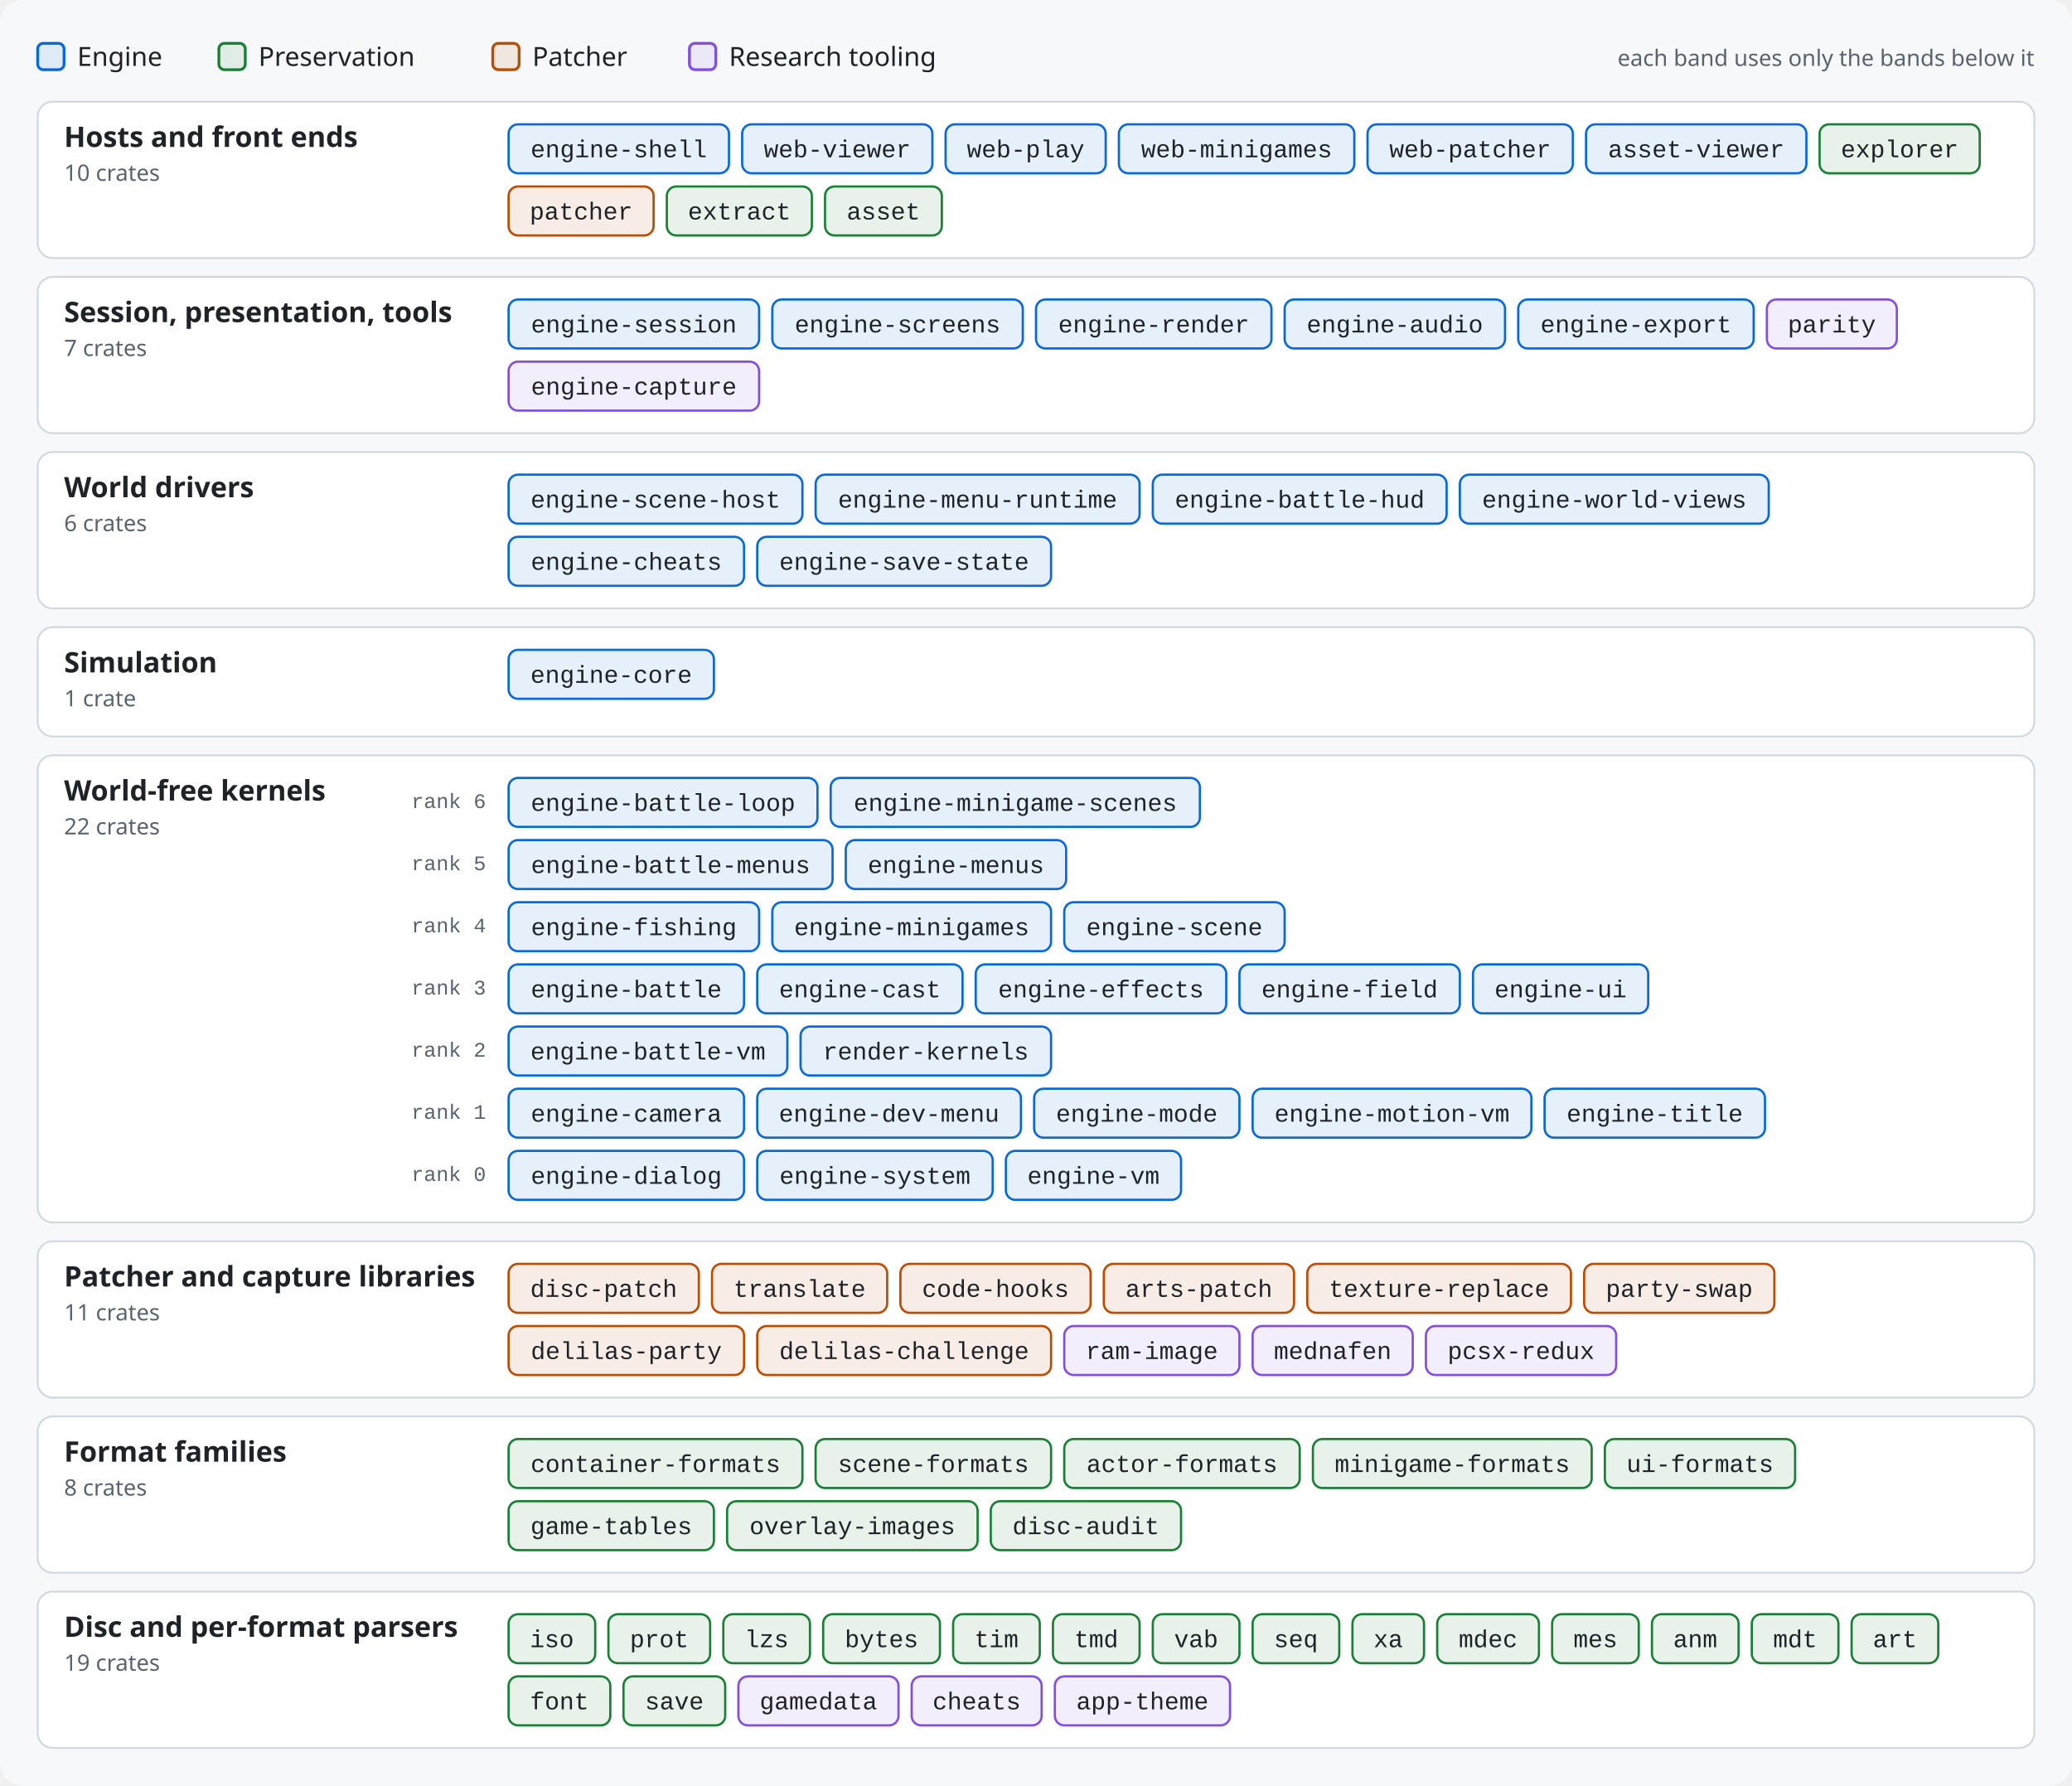
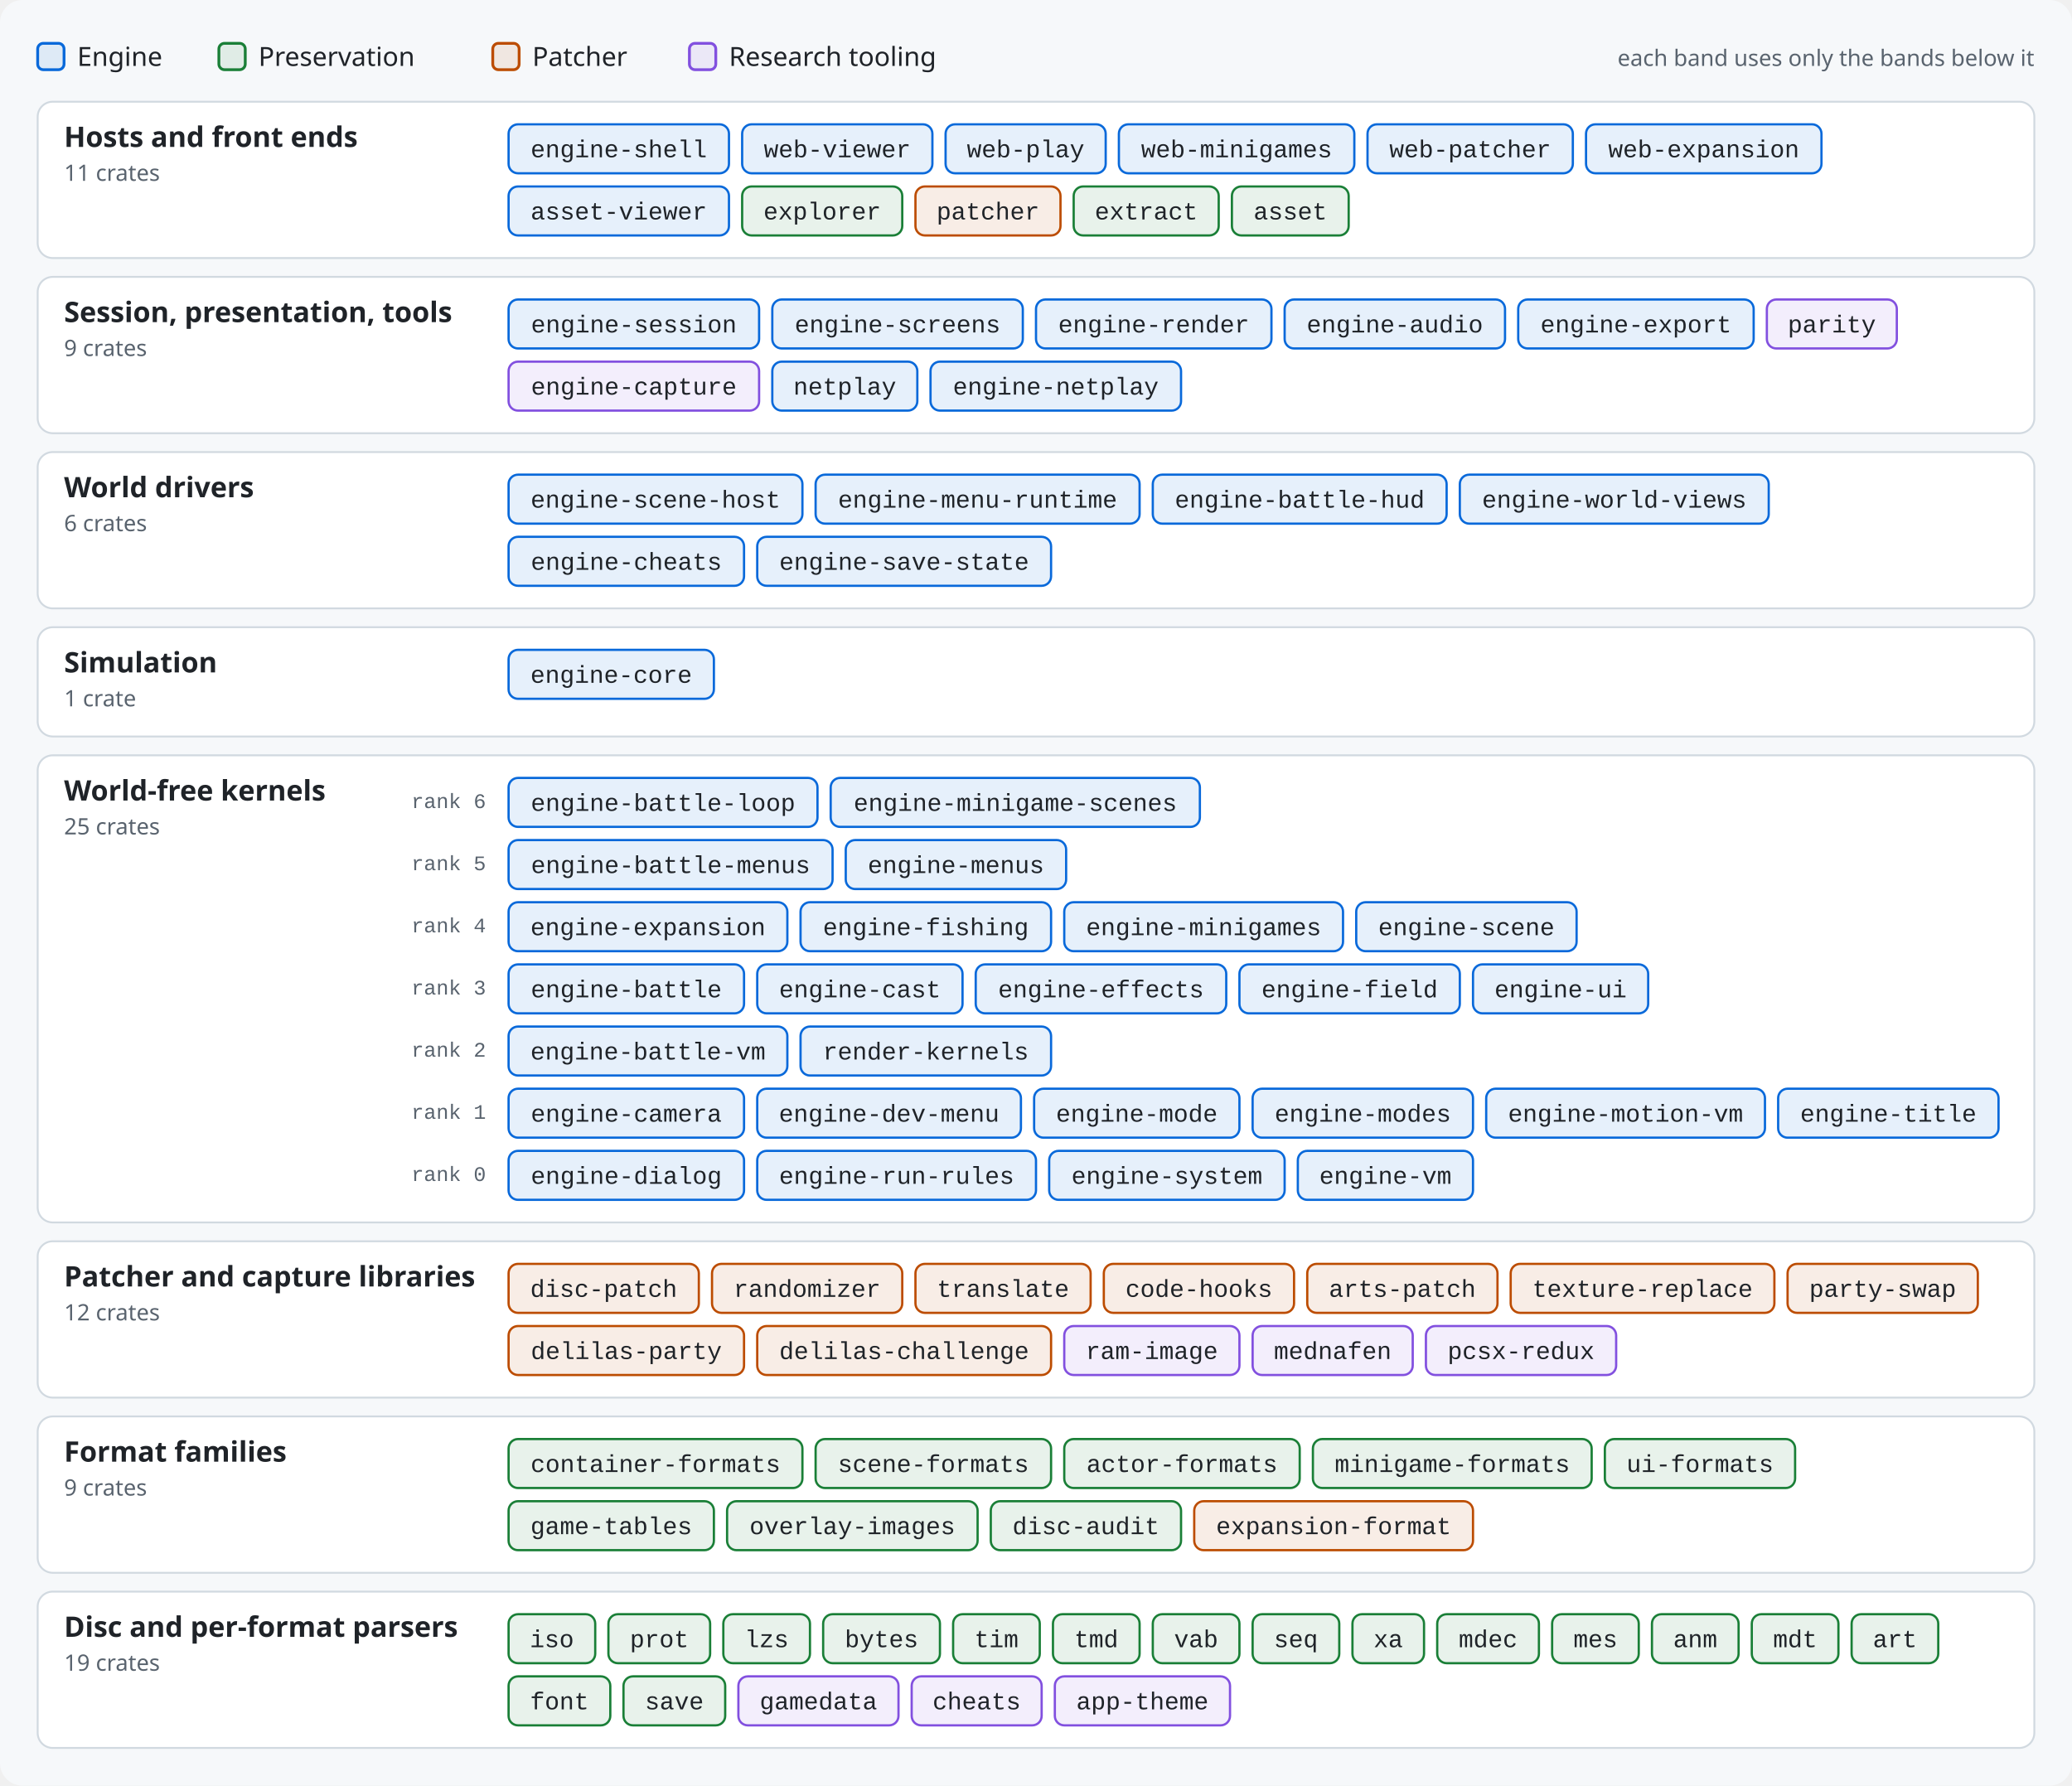
<svg xmlns="http://www.w3.org/2000/svg" viewBox="0 0 1100 948" width="1100" height="948" role="img" aria-labelledby="t d">
  <style>text{font-family:-apple-system, BlinkMacSystemFont, 'Segoe UI', 'Noto Sans', Helvetica, Arial, sans-serif;fill:#1f2328}.ch{font-family:ui-monospace, SFMono-Regular, Menlo, Consolas, 'Liberation Mono', monospace;font-size:13px}.bt{font-size:15px;font-weight:600}.mu{font-size:12px;fill:#59636e}.rk{font-family:ui-monospace, SFMono-Regular, Menlo, Consolas, 'Liberation Mono', monospace;font-size:11px;fill:#59636e}.lg{font-size:14px}</style>
  <rect width="1100" height="948" rx="12" fill="#f6f8fa" />
  <rect x="20" y="23" width="14" height="14" rx="3" fill="#0969da" fill-opacity="0.10" stroke="#0969da" stroke-width="1.5" />
  <text x="41" y="35" class="lg">Engine</text>
  <rect x="116.2" y="23" width="14" height="14" rx="3" fill="#1a7f37" fill-opacity="0.10" stroke="#1a7f37" stroke-width="1.5" />
  <text x="137.2" y="35" class="lg">Preservation</text>
  <rect x="261.6" y="23" width="14" height="14" rx="3" fill="#bc4c00" fill-opacity="0.10" stroke="#bc4c00" stroke-width="1.5" />
  <text x="282.6" y="35" class="lg">Patcher</text>
  <rect x="366" y="23" width="14" height="14" rx="3" fill="#8250df" fill-opacity="0.10" stroke="#8250df" stroke-width="1.5" />
  <text x="387" y="35" class="lg">Research tooling</text>
  <text x="1080" y="35" class="mu" text-anchor="end">each band uses only the bands below it</text>
  <rect x="20" y="54" width="1060" height="83" rx="8" fill="#ffffff" stroke="#d1d9e0" />
  <text x="34" y="78" class="bt">Hosts and front ends</text>
-   <text x="34" y="96" class="mu">10 crates</text>
+   <text x="34" y="96" class="mu">11 crates</text>
  <g>
    <rect x="270" y="66" width="117" height="26" rx="5" fill="#0969da" fill-opacity="0.10" stroke="#0969da" stroke-width="1.2" />
    <text x="328.5" y="83.5" class="ch" text-anchor="middle">engine-shell</text>
  </g>
  <g>
    <rect x="394" y="66" width="101" height="26" rx="5" fill="#0969da" fill-opacity="0.10" stroke="#0969da" stroke-width="1.2" />
    <text x="444.5" y="83.5" class="ch" text-anchor="middle">web-viewer</text>
  </g>
  <g>
    <rect x="502" y="66" width="85" height="26" rx="5" fill="#0969da" fill-opacity="0.10" stroke="#0969da" stroke-width="1.2" />
    <text x="544.5" y="83.5" class="ch" text-anchor="middle">web-play</text>
  </g>
  <g>
    <rect x="594" y="66" width="125" height="26" rx="5" fill="#0969da" fill-opacity="0.10" stroke="#0969da" stroke-width="1.2" />
    <text x="656.5" y="83.5" class="ch" text-anchor="middle">web-minigames</text>
  </g>
  <g>
    <rect x="726" y="66" width="109" height="26" rx="5" fill="#0969da" fill-opacity="0.10" stroke="#0969da" stroke-width="1.2" />
    <text x="780.5" y="83.5" class="ch" text-anchor="middle">web-patcher</text>
  </g>
  <g>
-     <rect x="842" y="66" width="117" height="26" rx="5" fill="#0969da" fill-opacity="0.10" stroke="#0969da" stroke-width="1.2" />
-     <text x="900.5" y="83.5" class="ch" text-anchor="middle">asset-viewer</text>
-   </g>
-   <g>
-     <rect x="966" y="66" width="85" height="26" rx="5" fill="#1a7f37" fill-opacity="0.10" stroke="#1a7f37" stroke-width="1.2" />
-     <text x="1008.5" y="83.5" class="ch" text-anchor="middle">explorer</text>
-   </g>
-   <g>
-     <rect x="270" y="99" width="77" height="26" rx="5" fill="#bc4c00" fill-opacity="0.10" stroke="#bc4c00" stroke-width="1.2" />
-     <text x="308.5" y="116.5" class="ch" text-anchor="middle">patcher</text>
-   </g>
-   <g>
-     <rect x="354" y="99" width="77" height="26" rx="5" fill="#1a7f37" fill-opacity="0.10" stroke="#1a7f37" stroke-width="1.2" />
-     <text x="392.5" y="116.5" class="ch" text-anchor="middle">extract</text>
-   </g>
-   <g>
-     <rect x="438" y="99" width="62" height="26" rx="5" fill="#1a7f37" fill-opacity="0.10" stroke="#1a7f37" stroke-width="1.2" />
-     <text x="469.0" y="116.5" class="ch" text-anchor="middle">asset</text>
+     <rect x="842" y="66" width="125" height="26" rx="5" fill="#0969da" fill-opacity="0.10" stroke="#0969da" stroke-width="1.2" />
+     <text x="904.5" y="83.5" class="ch" text-anchor="middle">web-expansion</text>
+   </g>
+   <g>
+     <rect x="270" y="99" width="117" height="26" rx="5" fill="#0969da" fill-opacity="0.10" stroke="#0969da" stroke-width="1.2" />
+     <text x="328.5" y="116.5" class="ch" text-anchor="middle">asset-viewer</text>
+   </g>
+   <g>
+     <rect x="394" y="99" width="85" height="26" rx="5" fill="#1a7f37" fill-opacity="0.10" stroke="#1a7f37" stroke-width="1.2" />
+     <text x="436.5" y="116.5" class="ch" text-anchor="middle">explorer</text>
+   </g>
+   <g>
+     <rect x="486" y="99" width="77" height="26" rx="5" fill="#bc4c00" fill-opacity="0.10" stroke="#bc4c00" stroke-width="1.2" />
+     <text x="524.5" y="116.5" class="ch" text-anchor="middle">patcher</text>
+   </g>
+   <g>
+     <rect x="570" y="99" width="77" height="26" rx="5" fill="#1a7f37" fill-opacity="0.10" stroke="#1a7f37" stroke-width="1.2" />
+     <text x="608.5" y="116.5" class="ch" text-anchor="middle">extract</text>
+   </g>
+   <g>
+     <rect x="654" y="99" width="62" height="26" rx="5" fill="#1a7f37" fill-opacity="0.10" stroke="#1a7f37" stroke-width="1.2" />
+     <text x="685.0" y="116.5" class="ch" text-anchor="middle">asset</text>
  </g>
  <rect x="20" y="147" width="1060" height="83" rx="8" fill="#ffffff" stroke="#d1d9e0" />
  <text x="34" y="171" class="bt">Session, presentation, tools</text>
-   <text x="34" y="189" class="mu">7 crates</text>
+   <text x="34" y="189" class="mu">9 crates</text>
  <g>
    <rect x="270" y="159" width="133" height="26" rx="5" fill="#0969da" fill-opacity="0.10" stroke="#0969da" stroke-width="1.2" />
    <text x="336.5" y="176.5" class="ch" text-anchor="middle">engine-session</text>
  </g>
  <g>
    <rect x="410" y="159" width="133" height="26" rx="5" fill="#0969da" fill-opacity="0.10" stroke="#0969da" stroke-width="1.2" />
    <text x="476.5" y="176.5" class="ch" text-anchor="middle">engine-screens</text>
  </g>
  <g>
    <rect x="550" y="159" width="125" height="26" rx="5" fill="#0969da" fill-opacity="0.10" stroke="#0969da" stroke-width="1.2" />
    <text x="612.5" y="176.5" class="ch" text-anchor="middle">engine-render</text>
  </g>
  <g>
    <rect x="682" y="159" width="117" height="26" rx="5" fill="#0969da" fill-opacity="0.10" stroke="#0969da" stroke-width="1.2" />
    <text x="740.5" y="176.5" class="ch" text-anchor="middle">engine-audio</text>
  </g>
  <g>
    <rect x="806" y="159" width="125" height="26" rx="5" fill="#0969da" fill-opacity="0.10" stroke="#0969da" stroke-width="1.2" />
    <text x="868.5" y="176.5" class="ch" text-anchor="middle">engine-export</text>
  </g>
  <g>
    <rect x="938" y="159" width="69" height="26" rx="5" fill="#8250df" fill-opacity="0.10" stroke="#8250df" stroke-width="1.2" />
    <text x="972.5" y="176.5" class="ch" text-anchor="middle">parity</text>
  </g>
  <g>
    <rect x="270" y="192" width="133" height="26" rx="5" fill="#8250df" fill-opacity="0.10" stroke="#8250df" stroke-width="1.2" />
    <text x="336.5" y="209.5" class="ch" text-anchor="middle">engine-capture</text>
+   </g>
+   <g>
+     <rect x="410" y="192" width="77" height="26" rx="5" fill="#0969da" fill-opacity="0.10" stroke="#0969da" stroke-width="1.2" />
+     <text x="448.5" y="209.5" class="ch" text-anchor="middle">netplay</text>
+   </g>
+   <g>
+     <rect x="494" y="192" width="133" height="26" rx="5" fill="#0969da" fill-opacity="0.10" stroke="#0969da" stroke-width="1.2" />
+     <text x="560.5" y="209.5" class="ch" text-anchor="middle">engine-netplay</text>
  </g>
  <rect x="20" y="240" width="1060" height="83" rx="8" fill="#ffffff" stroke="#d1d9e0" />
  <text x="34" y="264" class="bt">World drivers</text>
  <text x="34" y="282" class="mu">6 crates</text>
  <g>
    <rect x="270" y="252" width="156" height="26" rx="5" fill="#0969da" fill-opacity="0.10" stroke="#0969da" stroke-width="1.2" />
    <text x="348.0" y="269.5" class="ch" text-anchor="middle">engine-scene-host</text>
  </g>
  <g>
    <rect x="433" y="252" width="172" height="26" rx="5" fill="#0969da" fill-opacity="0.10" stroke="#0969da" stroke-width="1.2" />
    <text x="519.0" y="269.5" class="ch" text-anchor="middle">engine-menu-runtime</text>
  </g>
  <g>
    <rect x="612" y="252" width="156" height="26" rx="5" fill="#0969da" fill-opacity="0.10" stroke="#0969da" stroke-width="1.2" />
    <text x="690.0" y="269.5" class="ch" text-anchor="middle">engine-battle-hud</text>
  </g>
  <g>
    <rect x="775" y="252" width="164" height="26" rx="5" fill="#0969da" fill-opacity="0.10" stroke="#0969da" stroke-width="1.2" />
    <text x="857.0" y="269.5" class="ch" text-anchor="middle">engine-world-views</text>
  </g>
  <g>
    <rect x="270" y="285" width="125" height="26" rx="5" fill="#0969da" fill-opacity="0.10" stroke="#0969da" stroke-width="1.2" />
    <text x="332.5" y="302.5" class="ch" text-anchor="middle">engine-cheats</text>
  </g>
  <g>
    <rect x="402" y="285" width="156" height="26" rx="5" fill="#0969da" fill-opacity="0.10" stroke="#0969da" stroke-width="1.2" />
    <text x="480.0" y="302.5" class="ch" text-anchor="middle">engine-save-state</text>
  </g>
  <rect x="20" y="333" width="1060" height="58" rx="8" fill="#ffffff" stroke="#d1d9e0" />
  <text x="34" y="357" class="bt">Simulation</text>
  <text x="34" y="375" class="mu">1 crate</text>
  <g>
    <rect x="270" y="345" width="109" height="26" rx="5" fill="#0969da" fill-opacity="0.10" stroke="#0969da" stroke-width="1.2" />
    <text x="324.5" y="362.5" class="ch" text-anchor="middle">engine-core</text>
  </g>
  <rect x="20" y="401" width="1060" height="248" rx="8" fill="#ffffff" stroke="#d1d9e0" />
  <text x="34" y="425" class="bt">World-free kernels</text>
-   <text x="34" y="443" class="mu">22 crates</text>
+   <text x="34" y="443" class="mu">25 crates</text>
  <text x="258" y="429" class="rk" text-anchor="end">rank 6</text>
  <g>
    <rect x="270" y="413" width="164" height="26" rx="5" fill="#0969da" fill-opacity="0.10" stroke="#0969da" stroke-width="1.2" />
    <text x="352.0" y="430.5" class="ch" text-anchor="middle">engine-battle-loop</text>
  </g>
  <g>
    <rect x="441" y="413" width="196" height="26" rx="5" fill="#0969da" fill-opacity="0.10" stroke="#0969da" stroke-width="1.2" />
    <text x="539.0" y="430.5" class="ch" text-anchor="middle">engine-minigame-scenes</text>
  </g>
  <text x="258" y="462" class="rk" text-anchor="end">rank 5</text>
  <g>
    <rect x="270" y="446" width="172" height="26" rx="5" fill="#0969da" fill-opacity="0.10" stroke="#0969da" stroke-width="1.2" />
    <text x="356.0" y="463.5" class="ch" text-anchor="middle">engine-battle-menus</text>
  </g>
  <g>
    <rect x="449" y="446" width="117" height="26" rx="5" fill="#0969da" fill-opacity="0.10" stroke="#0969da" stroke-width="1.2" />
    <text x="507.5" y="463.5" class="ch" text-anchor="middle">engine-menus</text>
  </g>
  <text x="258" y="495" class="rk" text-anchor="end">rank 4</text>
  <g>
-     <rect x="270" y="479" width="133" height="26" rx="5" fill="#0969da" fill-opacity="0.10" stroke="#0969da" stroke-width="1.2" />
-     <text x="336.5" y="496.5" class="ch" text-anchor="middle">engine-fishing</text>
-   </g>
-   <g>
-     <rect x="410" y="479" width="148" height="26" rx="5" fill="#0969da" fill-opacity="0.10" stroke="#0969da" stroke-width="1.2" />
-     <text x="484.0" y="496.5" class="ch" text-anchor="middle">engine-minigames</text>
-   </g>
-   <g>
-     <rect x="565" y="479" width="117" height="26" rx="5" fill="#0969da" fill-opacity="0.10" stroke="#0969da" stroke-width="1.2" />
-     <text x="623.5" y="496.5" class="ch" text-anchor="middle">engine-scene</text>
+     <rect x="270" y="479" width="148" height="26" rx="5" fill="#0969da" fill-opacity="0.10" stroke="#0969da" stroke-width="1.2" />
+     <text x="344.0" y="496.5" class="ch" text-anchor="middle">engine-expansion</text>
+   </g>
+   <g>
+     <rect x="425" y="479" width="133" height="26" rx="5" fill="#0969da" fill-opacity="0.10" stroke="#0969da" stroke-width="1.2" />
+     <text x="491.5" y="496.5" class="ch" text-anchor="middle">engine-fishing</text>
+   </g>
+   <g>
+     <rect x="565" y="479" width="148" height="26" rx="5" fill="#0969da" fill-opacity="0.10" stroke="#0969da" stroke-width="1.2" />
+     <text x="639.0" y="496.5" class="ch" text-anchor="middle">engine-minigames</text>
+   </g>
+   <g>
+     <rect x="720" y="479" width="117" height="26" rx="5" fill="#0969da" fill-opacity="0.10" stroke="#0969da" stroke-width="1.2" />
+     <text x="778.5" y="496.5" class="ch" text-anchor="middle">engine-scene</text>
  </g>
  <text x="258" y="528" class="rk" text-anchor="end">rank 3</text>
  <g>
    <rect x="270" y="512" width="125" height="26" rx="5" fill="#0969da" fill-opacity="0.10" stroke="#0969da" stroke-width="1.2" />
    <text x="332.5" y="529.5" class="ch" text-anchor="middle">engine-battle</text>
  </g>
  <g>
    <rect x="402" y="512" width="109" height="26" rx="5" fill="#0969da" fill-opacity="0.10" stroke="#0969da" stroke-width="1.2" />
    <text x="456.5" y="529.5" class="ch" text-anchor="middle">engine-cast</text>
  </g>
  <g>
    <rect x="518" y="512" width="133" height="26" rx="5" fill="#0969da" fill-opacity="0.10" stroke="#0969da" stroke-width="1.2" />
    <text x="584.5" y="529.5" class="ch" text-anchor="middle">engine-effects</text>
  </g>
  <g>
    <rect x="658" y="512" width="117" height="26" rx="5" fill="#0969da" fill-opacity="0.10" stroke="#0969da" stroke-width="1.2" />
    <text x="716.5" y="529.5" class="ch" text-anchor="middle">engine-field</text>
  </g>
  <g>
    <rect x="782" y="512" width="93" height="26" rx="5" fill="#0969da" fill-opacity="0.10" stroke="#0969da" stroke-width="1.2" />
    <text x="828.5" y="529.5" class="ch" text-anchor="middle">engine-ui</text>
  </g>
  <text x="258" y="561" class="rk" text-anchor="end">rank 2</text>
  <g>
    <rect x="270" y="545" width="148" height="26" rx="5" fill="#0969da" fill-opacity="0.10" stroke="#0969da" stroke-width="1.2" />
    <text x="344.0" y="562.5" class="ch" text-anchor="middle">engine-battle-vm</text>
  </g>
  <g>
    <rect x="425" y="545" width="133" height="26" rx="5" fill="#0969da" fill-opacity="0.10" stroke="#0969da" stroke-width="1.2" />
    <text x="491.5" y="562.5" class="ch" text-anchor="middle">render-kernels</text>
  </g>
  <text x="258" y="594" class="rk" text-anchor="end">rank 1</text>
  <g>
    <rect x="270" y="578" width="125" height="26" rx="5" fill="#0969da" fill-opacity="0.10" stroke="#0969da" stroke-width="1.2" />
    <text x="332.5" y="595.5" class="ch" text-anchor="middle">engine-camera</text>
  </g>
  <g>
    <rect x="402" y="578" width="140" height="26" rx="5" fill="#0969da" fill-opacity="0.10" stroke="#0969da" stroke-width="1.2" />
    <text x="472.0" y="595.5" class="ch" text-anchor="middle">engine-dev-menu</text>
  </g>
  <g>
    <rect x="549" y="578" width="109" height="26" rx="5" fill="#0969da" fill-opacity="0.10" stroke="#0969da" stroke-width="1.2" />
    <text x="603.5" y="595.5" class="ch" text-anchor="middle">engine-mode</text>
  </g>
  <g>
-     <rect x="665" y="578" width="148" height="26" rx="5" fill="#0969da" fill-opacity="0.10" stroke="#0969da" stroke-width="1.2" />
-     <text x="739.0" y="595.5" class="ch" text-anchor="middle">engine-motion-vm</text>
-   </g>
-   <g>
-     <rect x="820" y="578" width="117" height="26" rx="5" fill="#0969da" fill-opacity="0.10" stroke="#0969da" stroke-width="1.2" />
-     <text x="878.5" y="595.5" class="ch" text-anchor="middle">engine-title</text>
+     <rect x="665" y="578" width="117" height="26" rx="5" fill="#0969da" fill-opacity="0.10" stroke="#0969da" stroke-width="1.2" />
+     <text x="723.5" y="595.5" class="ch" text-anchor="middle">engine-modes</text>
+   </g>
+   <g>
+     <rect x="789" y="578" width="148" height="26" rx="5" fill="#0969da" fill-opacity="0.10" stroke="#0969da" stroke-width="1.2" />
+     <text x="863.0" y="595.5" class="ch" text-anchor="middle">engine-motion-vm</text>
+   </g>
+   <g>
+     <rect x="944" y="578" width="117" height="26" rx="5" fill="#0969da" fill-opacity="0.10" stroke="#0969da" stroke-width="1.2" />
+     <text x="1002.5" y="595.5" class="ch" text-anchor="middle">engine-title</text>
  </g>
  <text x="258" y="627" class="rk" text-anchor="end">rank 0</text>
  <g>
    <rect x="270" y="611" width="125" height="26" rx="5" fill="#0969da" fill-opacity="0.10" stroke="#0969da" stroke-width="1.2" />
    <text x="332.5" y="628.5" class="ch" text-anchor="middle">engine-dialog</text>
  </g>
  <g>
-     <rect x="402" y="611" width="125" height="26" rx="5" fill="#0969da" fill-opacity="0.10" stroke="#0969da" stroke-width="1.2" />
-     <text x="464.5" y="628.5" class="ch" text-anchor="middle">engine-system</text>
-   </g>
-   <g>
-     <rect x="534" y="611" width="93" height="26" rx="5" fill="#0969da" fill-opacity="0.10" stroke="#0969da" stroke-width="1.2" />
-     <text x="580.5" y="628.5" class="ch" text-anchor="middle">engine-vm</text>
+     <rect x="402" y="611" width="148" height="26" rx="5" fill="#0969da" fill-opacity="0.10" stroke="#0969da" stroke-width="1.2" />
+     <text x="476.0" y="628.5" class="ch" text-anchor="middle">engine-run-rules</text>
+   </g>
+   <g>
+     <rect x="557" y="611" width="125" height="26" rx="5" fill="#0969da" fill-opacity="0.10" stroke="#0969da" stroke-width="1.2" />
+     <text x="619.5" y="628.5" class="ch" text-anchor="middle">engine-system</text>
+   </g>
+   <g>
+     <rect x="689" y="611" width="93" height="26" rx="5" fill="#0969da" fill-opacity="0.10" stroke="#0969da" stroke-width="1.2" />
+     <text x="735.5" y="628.5" class="ch" text-anchor="middle">engine-vm</text>
  </g>
  <rect x="20" y="659" width="1060" height="83" rx="8" fill="#ffffff" stroke="#d1d9e0" />
  <text x="34" y="683" class="bt">Patcher and capture libraries</text>
-   <text x="34" y="701" class="mu">11 crates</text>
+   <text x="34" y="701" class="mu">12 crates</text>
  <g>
    <rect x="270" y="671" width="101" height="26" rx="5" fill="#bc4c00" fill-opacity="0.10" stroke="#bc4c00" stroke-width="1.2" />
    <text x="320.5" y="688.5" class="ch" text-anchor="middle">disc-patch</text>
  </g>
  <g>
-     <rect x="378" y="671" width="93" height="26" rx="5" fill="#bc4c00" fill-opacity="0.10" stroke="#bc4c00" stroke-width="1.2" />
-     <text x="424.5" y="688.5" class="ch" text-anchor="middle">translate</text>
-   </g>
-   <g>
-     <rect x="478" y="671" width="101" height="26" rx="5" fill="#bc4c00" fill-opacity="0.10" stroke="#bc4c00" stroke-width="1.2" />
-     <text x="528.5" y="688.5" class="ch" text-anchor="middle">code-hooks</text>
+     <rect x="378" y="671" width="101" height="26" rx="5" fill="#bc4c00" fill-opacity="0.10" stroke="#bc4c00" stroke-width="1.2" />
+     <text x="428.5" y="688.5" class="ch" text-anchor="middle">randomizer</text>
+   </g>
+   <g>
+     <rect x="486" y="671" width="93" height="26" rx="5" fill="#bc4c00" fill-opacity="0.10" stroke="#bc4c00" stroke-width="1.2" />
+     <text x="532.5" y="688.5" class="ch" text-anchor="middle">translate</text>
  </g>
  <g>
    <rect x="586" y="671" width="101" height="26" rx="5" fill="#bc4c00" fill-opacity="0.10" stroke="#bc4c00" stroke-width="1.2" />
-     <text x="636.5" y="688.5" class="ch" text-anchor="middle">arts-patch</text>
-   </g>
-   <g>
-     <rect x="694" y="671" width="140" height="26" rx="5" fill="#bc4c00" fill-opacity="0.10" stroke="#bc4c00" stroke-width="1.2" />
-     <text x="764.0" y="688.5" class="ch" text-anchor="middle">texture-replace</text>
-   </g>
-   <g>
-     <rect x="841" y="671" width="101" height="26" rx="5" fill="#bc4c00" fill-opacity="0.10" stroke="#bc4c00" stroke-width="1.2" />
-     <text x="891.5" y="688.5" class="ch" text-anchor="middle">party-swap</text>
+     <text x="636.5" y="688.5" class="ch" text-anchor="middle">code-hooks</text>
+   </g>
+   <g>
+     <rect x="694" y="671" width="101" height="26" rx="5" fill="#bc4c00" fill-opacity="0.10" stroke="#bc4c00" stroke-width="1.2" />
+     <text x="744.5" y="688.5" class="ch" text-anchor="middle">arts-patch</text>
+   </g>
+   <g>
+     <rect x="802" y="671" width="140" height="26" rx="5" fill="#bc4c00" fill-opacity="0.10" stroke="#bc4c00" stroke-width="1.2" />
+     <text x="872.0" y="688.5" class="ch" text-anchor="middle">texture-replace</text>
+   </g>
+   <g>
+     <rect x="949" y="671" width="101" height="26" rx="5" fill="#bc4c00" fill-opacity="0.10" stroke="#bc4c00" stroke-width="1.2" />
+     <text x="999.5" y="688.5" class="ch" text-anchor="middle">party-swap</text>
  </g>
  <g>
    <rect x="270" y="704" width="125" height="26" rx="5" fill="#bc4c00" fill-opacity="0.10" stroke="#bc4c00" stroke-width="1.2" />
    <text x="332.5" y="721.5" class="ch" text-anchor="middle">delilas-party</text>
  </g>
  <g>
    <rect x="402" y="704" width="156" height="26" rx="5" fill="#bc4c00" fill-opacity="0.10" stroke="#bc4c00" stroke-width="1.2" />
    <text x="480.0" y="721.5" class="ch" text-anchor="middle">delilas-challenge</text>
  </g>
  <g>
    <rect x="565" y="704" width="93" height="26" rx="5" fill="#8250df" fill-opacity="0.10" stroke="#8250df" stroke-width="1.2" />
    <text x="611.5" y="721.5" class="ch" text-anchor="middle">ram-image</text>
  </g>
  <g>
    <rect x="665" y="704" width="85" height="26" rx="5" fill="#8250df" fill-opacity="0.10" stroke="#8250df" stroke-width="1.2" />
    <text x="707.5" y="721.5" class="ch" text-anchor="middle">mednafen</text>
  </g>
  <g>
    <rect x="757" y="704" width="101" height="26" rx="5" fill="#8250df" fill-opacity="0.10" stroke="#8250df" stroke-width="1.2" />
    <text x="807.5" y="721.5" class="ch" text-anchor="middle">pcsx-redux</text>
  </g>
  <rect x="20" y="752" width="1060" height="83" rx="8" fill="#ffffff" stroke="#d1d9e0" />
  <text x="34" y="776" class="bt">Format families</text>
-   <text x="34" y="794" class="mu">8 crates</text>
+   <text x="34" y="794" class="mu">9 crates</text>
  <g>
    <rect x="270" y="764" width="156" height="26" rx="5" fill="#1a7f37" fill-opacity="0.10" stroke="#1a7f37" stroke-width="1.2" />
    <text x="348.0" y="781.5" class="ch" text-anchor="middle">container-formats</text>
  </g>
  <g>
    <rect x="433" y="764" width="125" height="26" rx="5" fill="#1a7f37" fill-opacity="0.10" stroke="#1a7f37" stroke-width="1.2" />
    <text x="495.5" y="781.5" class="ch" text-anchor="middle">scene-formats</text>
  </g>
  <g>
    <rect x="565" y="764" width="125" height="26" rx="5" fill="#1a7f37" fill-opacity="0.10" stroke="#1a7f37" stroke-width="1.2" />
    <text x="627.5" y="781.5" class="ch" text-anchor="middle">actor-formats</text>
  </g>
  <g>
    <rect x="697" y="764" width="148" height="26" rx="5" fill="#1a7f37" fill-opacity="0.10" stroke="#1a7f37" stroke-width="1.2" />
    <text x="771.0" y="781.5" class="ch" text-anchor="middle">minigame-formats</text>
  </g>
  <g>
    <rect x="852" y="764" width="101" height="26" rx="5" fill="#1a7f37" fill-opacity="0.10" stroke="#1a7f37" stroke-width="1.2" />
    <text x="902.5" y="781.5" class="ch" text-anchor="middle">ui-formats</text>
  </g>
  <g>
    <rect x="270" y="797" width="109" height="26" rx="5" fill="#1a7f37" fill-opacity="0.10" stroke="#1a7f37" stroke-width="1.2" />
    <text x="324.5" y="814.5" class="ch" text-anchor="middle">game-tables</text>
  </g>
  <g>
    <rect x="386" y="797" width="133" height="26" rx="5" fill="#1a7f37" fill-opacity="0.10" stroke="#1a7f37" stroke-width="1.2" />
    <text x="452.5" y="814.5" class="ch" text-anchor="middle">overlay-images</text>
  </g>
  <g>
    <rect x="526" y="797" width="101" height="26" rx="5" fill="#1a7f37" fill-opacity="0.10" stroke="#1a7f37" stroke-width="1.2" />
    <text x="576.5" y="814.5" class="ch" text-anchor="middle">disc-audit</text>
+   </g>
+   <g>
+     <rect x="634" y="797" width="148" height="26" rx="5" fill="#bc4c00" fill-opacity="0.10" stroke="#bc4c00" stroke-width="1.2" />
+     <text x="708.0" y="814.5" class="ch" text-anchor="middle">expansion-format</text>
  </g>
  <rect x="20" y="845" width="1060" height="83" rx="8" fill="#ffffff" stroke="#d1d9e0" />
  <text x="34" y="869" class="bt">Disc and per-format parsers</text>
  <text x="34" y="887" class="mu">19 crates</text>
  <g>
    <rect x="270" y="857" width="46" height="26" rx="5" fill="#1a7f37" fill-opacity="0.10" stroke="#1a7f37" stroke-width="1.2" />
    <text x="293.0" y="874.5" class="ch" text-anchor="middle">iso</text>
  </g>
  <g>
    <rect x="323" y="857" width="54" height="26" rx="5" fill="#1a7f37" fill-opacity="0.10" stroke="#1a7f37" stroke-width="1.2" />
    <text x="350.0" y="874.5" class="ch" text-anchor="middle">prot</text>
  </g>
  <g>
    <rect x="384" y="857" width="46" height="26" rx="5" fill="#1a7f37" fill-opacity="0.10" stroke="#1a7f37" stroke-width="1.2" />
    <text x="407.0" y="874.5" class="ch" text-anchor="middle">lzs</text>
  </g>
  <g>
    <rect x="437" y="857" width="62" height="26" rx="5" fill="#1a7f37" fill-opacity="0.10" stroke="#1a7f37" stroke-width="1.2" />
    <text x="468.0" y="874.5" class="ch" text-anchor="middle">bytes</text>
  </g>
  <g>
    <rect x="506" y="857" width="46" height="26" rx="5" fill="#1a7f37" fill-opacity="0.10" stroke="#1a7f37" stroke-width="1.2" />
    <text x="529.0" y="874.5" class="ch" text-anchor="middle">tim</text>
  </g>
  <g>
    <rect x="559" y="857" width="46" height="26" rx="5" fill="#1a7f37" fill-opacity="0.10" stroke="#1a7f37" stroke-width="1.2" />
    <text x="582.0" y="874.5" class="ch" text-anchor="middle">tmd</text>
  </g>
  <g>
    <rect x="612" y="857" width="46" height="26" rx="5" fill="#1a7f37" fill-opacity="0.10" stroke="#1a7f37" stroke-width="1.2" />
    <text x="635.0" y="874.5" class="ch" text-anchor="middle">vab</text>
  </g>
  <g>
    <rect x="665" y="857" width="46" height="26" rx="5" fill="#1a7f37" fill-opacity="0.10" stroke="#1a7f37" stroke-width="1.2" />
    <text x="688.0" y="874.5" class="ch" text-anchor="middle">seq</text>
  </g>
  <g>
    <rect x="718" y="857" width="38" height="26" rx="5" fill="#1a7f37" fill-opacity="0.10" stroke="#1a7f37" stroke-width="1.2" />
    <text x="737.0" y="874.5" class="ch" text-anchor="middle">xa</text>
  </g>
  <g>
    <rect x="763" y="857" width="54" height="26" rx="5" fill="#1a7f37" fill-opacity="0.10" stroke="#1a7f37" stroke-width="1.2" />
    <text x="790.0" y="874.5" class="ch" text-anchor="middle">mdec</text>
  </g>
  <g>
    <rect x="824" y="857" width="46" height="26" rx="5" fill="#1a7f37" fill-opacity="0.10" stroke="#1a7f37" stroke-width="1.2" />
    <text x="847.0" y="874.5" class="ch" text-anchor="middle">mes</text>
  </g>
  <g>
    <rect x="877" y="857" width="46" height="26" rx="5" fill="#1a7f37" fill-opacity="0.10" stroke="#1a7f37" stroke-width="1.2" />
    <text x="900.0" y="874.5" class="ch" text-anchor="middle">anm</text>
  </g>
  <g>
    <rect x="930" y="857" width="46" height="26" rx="5" fill="#1a7f37" fill-opacity="0.10" stroke="#1a7f37" stroke-width="1.2" />
    <text x="953.0" y="874.5" class="ch" text-anchor="middle">mdt</text>
  </g>
  <g>
    <rect x="983" y="857" width="46" height="26" rx="5" fill="#1a7f37" fill-opacity="0.10" stroke="#1a7f37" stroke-width="1.2" />
    <text x="1006.0" y="874.5" class="ch" text-anchor="middle">art</text>
  </g>
  <g>
    <rect x="270" y="890" width="54" height="26" rx="5" fill="#1a7f37" fill-opacity="0.10" stroke="#1a7f37" stroke-width="1.2" />
    <text x="297.0" y="907.5" class="ch" text-anchor="middle">font</text>
  </g>
  <g>
    <rect x="331" y="890" width="54" height="26" rx="5" fill="#1a7f37" fill-opacity="0.10" stroke="#1a7f37" stroke-width="1.2" />
    <text x="358.0" y="907.5" class="ch" text-anchor="middle">save</text>
  </g>
  <g>
    <rect x="392" y="890" width="85" height="26" rx="5" fill="#8250df" fill-opacity="0.10" stroke="#8250df" stroke-width="1.2" />
    <text x="434.5" y="907.5" class="ch" text-anchor="middle">gamedata</text>
  </g>
  <g>
    <rect x="484" y="890" width="69" height="26" rx="5" fill="#8250df" fill-opacity="0.10" stroke="#8250df" stroke-width="1.2" />
    <text x="518.5" y="907.5" class="ch" text-anchor="middle">cheats</text>
  </g>
  <g>
    <rect x="560" y="890" width="93" height="26" rx="5" fill="#8250df" fill-opacity="0.10" stroke="#8250df" stroke-width="1.2" />
    <text x="606.5" y="907.5" class="ch" text-anchor="middle">app-theme</text>
  </g>
</svg>
